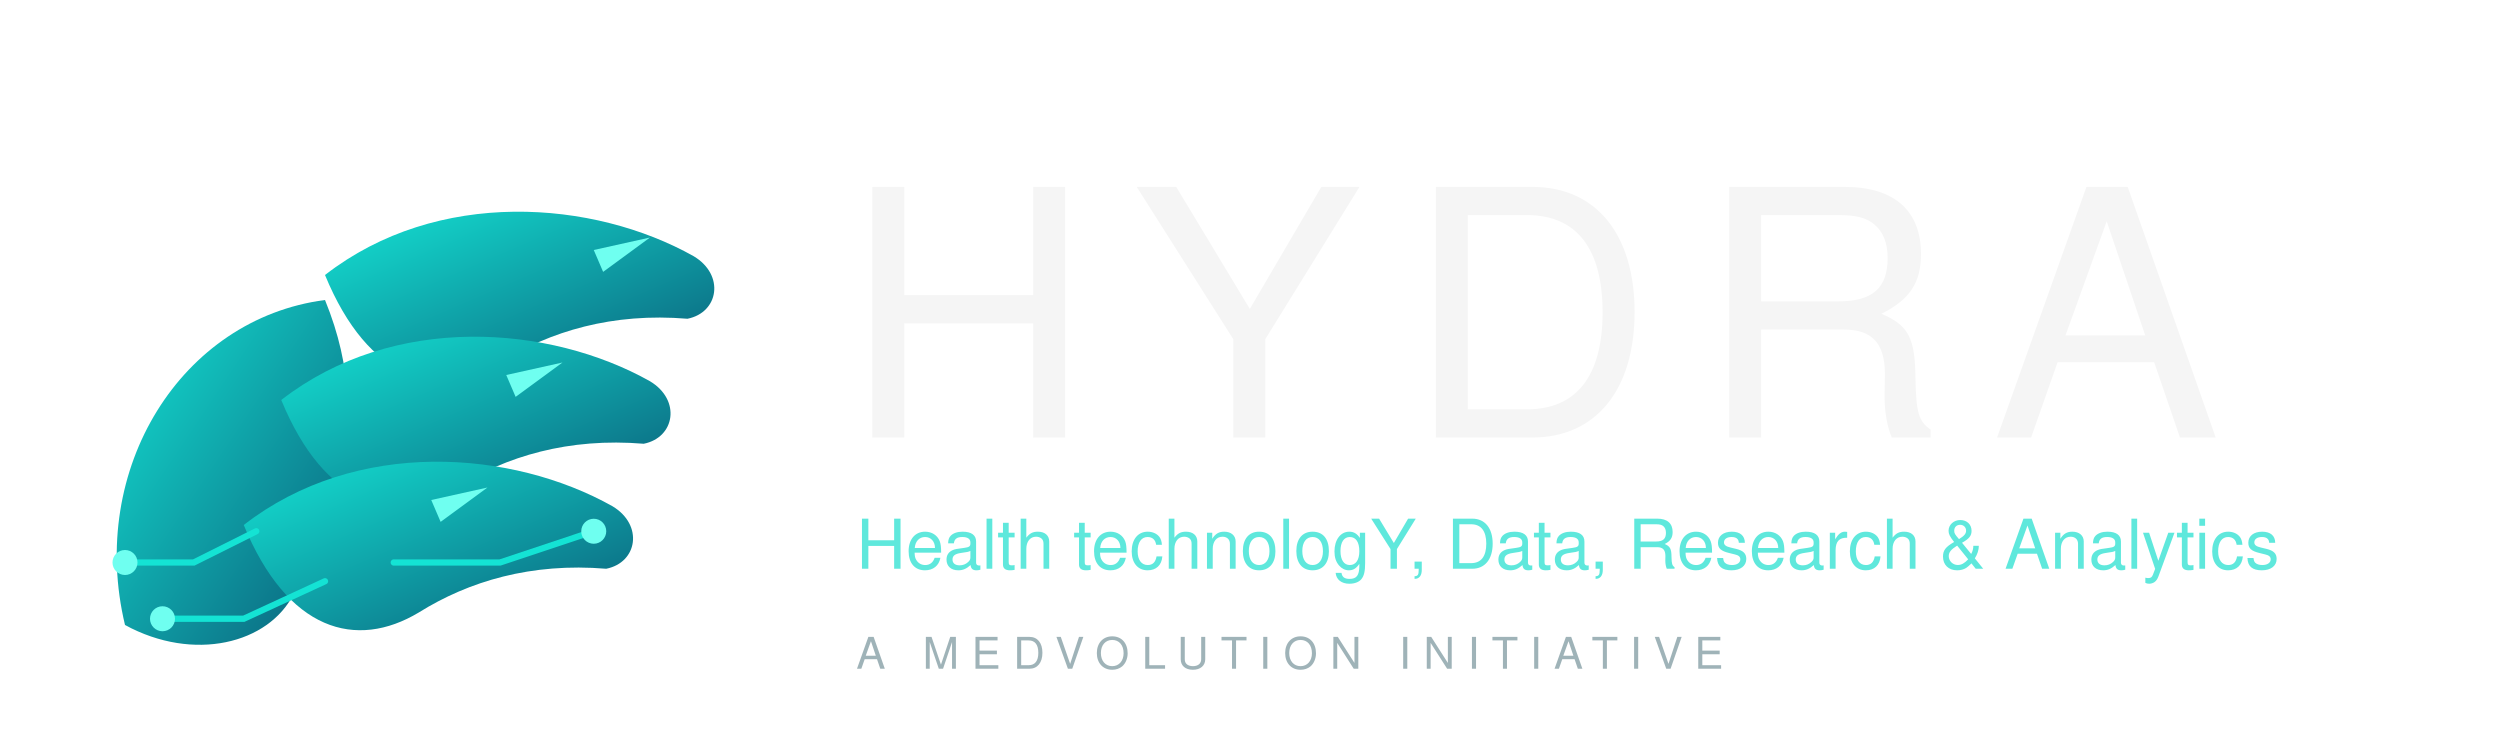
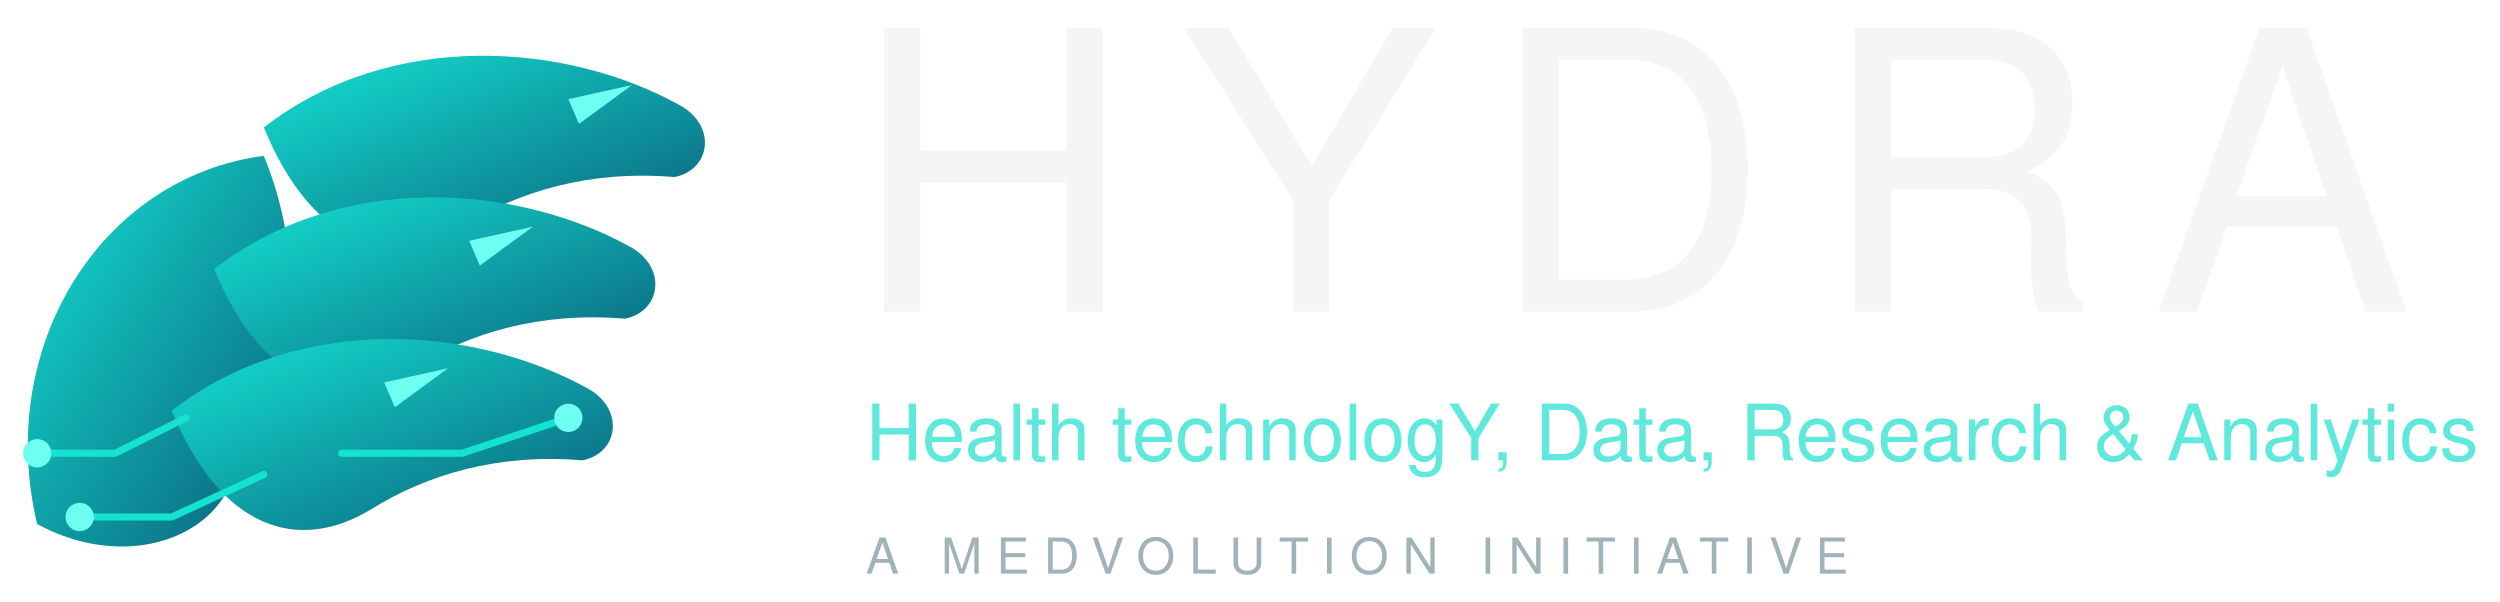
- <svg xmlns="http://www.w3.org/2000/svg" viewBox="0 0 800 240" role="img" aria-labelledby="hydra-logo-title">
+ <svg xmlns="http://www.w3.org/2000/svg" viewBox="29.5 52 706 170" role="img" aria-labelledby="hydra-logo-title">
  <defs>
    <linearGradient id="hydra-body-l" x1="0" y1="0" x2="1" y2="1">
      <stop offset="0" stop-color="#14E3D4" />
      <stop offset="1" stop-color="#0A5C78" />
    </linearGradient>
    <path id="hydra-head-l" d="M104 58 C140 30 190 34 222 52 C232 58 230 70 220 72 C196 70 176 76 160 86 C140 98 118 92 104 58 Z" />
  </defs>
  <g transform="translate(0 30)">
    <path d="M40 170 C28 120 58 72 104 66 C122 110 102 140 94 160 C86 176 62 182 40 170 Z" fill="url(#hydra-body-l)" />
    <use href="#hydra-head-l" fill="url(#hydra-body-l)" />
    <use href="#hydra-head-l" fill="url(#hydra-body-l)" transform="translate(-14 40)" />
    <use href="#hydra-head-l" fill="url(#hydra-body-l)" transform="translate(-26 80)" />
    <path d="M190 50 L208 46 L193 57 Z" fill="#6FFFF0" />
    <path d="M176 90 L194 86 L179 97 Z" fill="#6FFFF0" transform="translate(-14 0)" />
    <path d="M164 130 L182 126 L167 137 Z" fill="#6FFFF0" transform="translate(-26 0)" />
    <g stroke="#14E3D4" stroke-width="2" fill="none" stroke-linecap="round">
      <path d="M40 150 L62 150 L82 140" />
      <path d="M52 168 L78 168 L104 156" />
      <path d="M126 150 L160 150 L190 140" />
    </g>
    <g fill="#6FFFF0">
      <circle cx="40" cy="150" r="4" />
      <circle cx="52" cy="168" r="4" />
      <circle cx="190" cy="140" r="4" />
    </g>
  </g>
  <text x="270" y="140" font-family="Helvetica Neue, Helvetica, Arial, sans-serif" font-size="110" font-weight="300" letter-spacing="14" fill="#F5F5F5">HYDRA</text>
  <text x="274" y="182" font-family="Helvetica Neue, Helvetica, Arial, sans-serif" font-size="22" fill="#5FE8DC">Health technologY, Data, Research &amp; Analytics</text>
  <text x="274" y="214" font-family="Helvetica Neue, Helvetica, Arial, sans-serif" font-size="14" letter-spacing="4" fill="#9FB3B8">A MEDVOLUTION INITIATIVE</text>
</svg>
